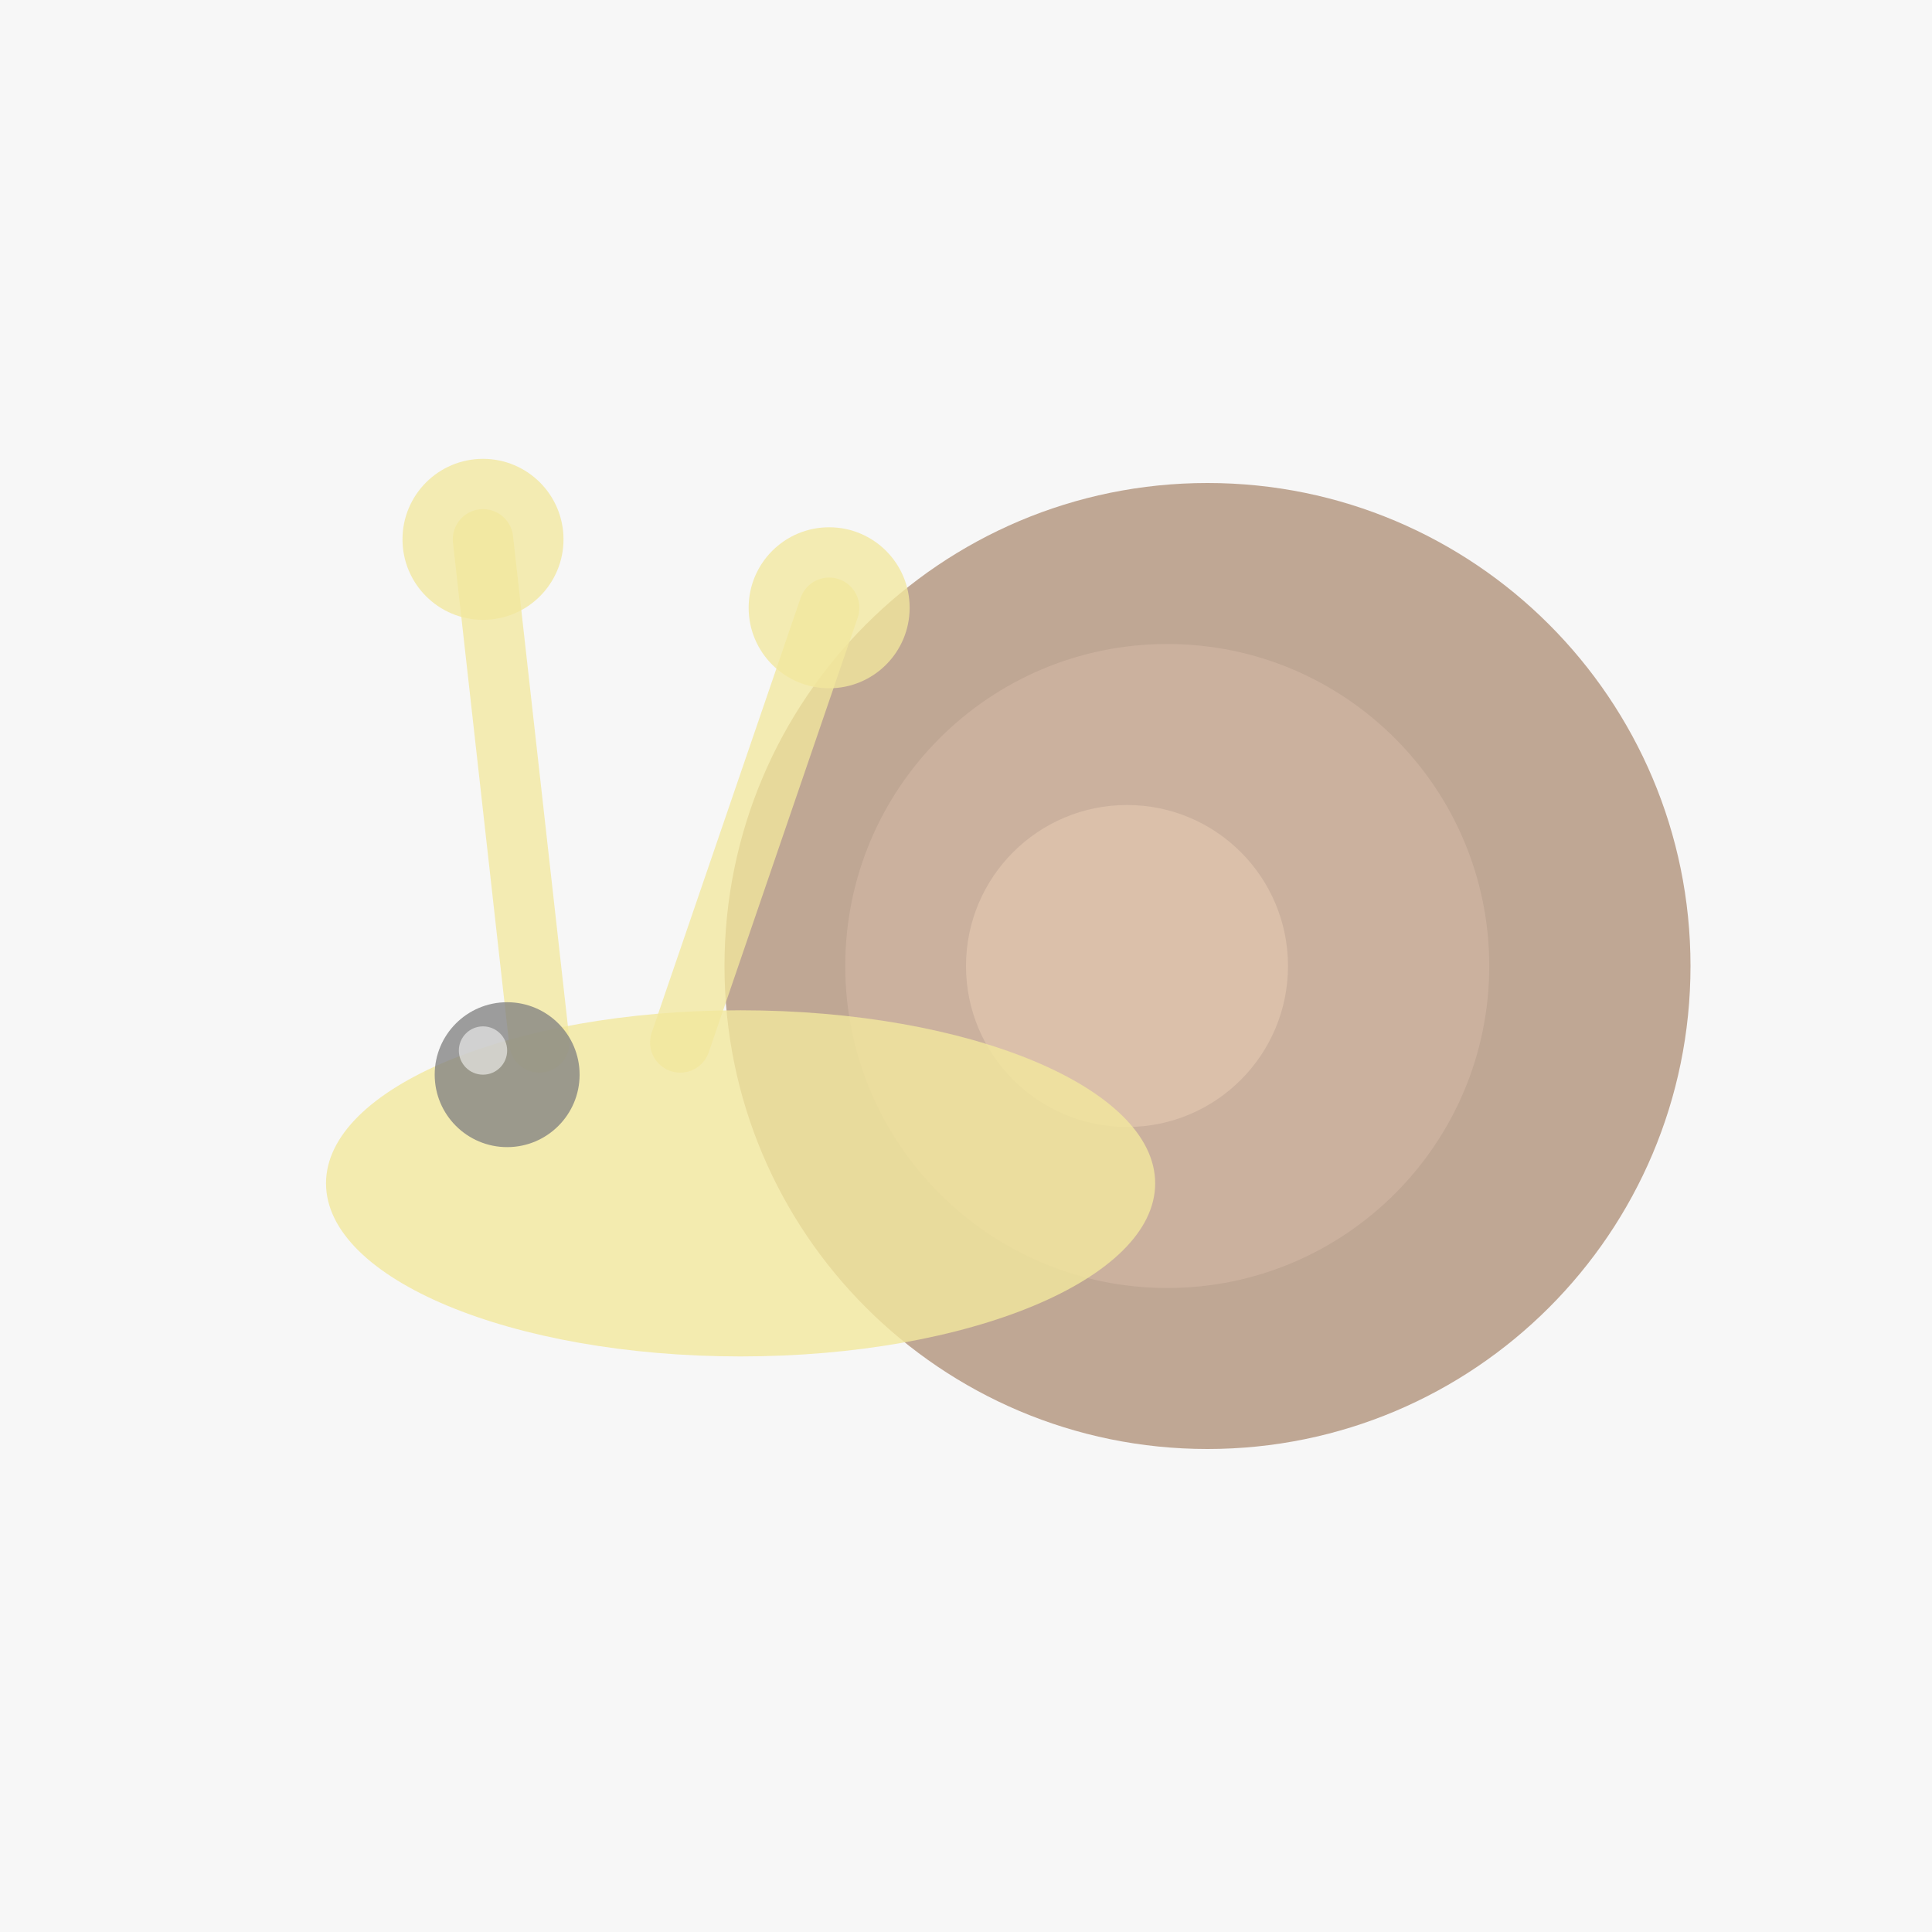
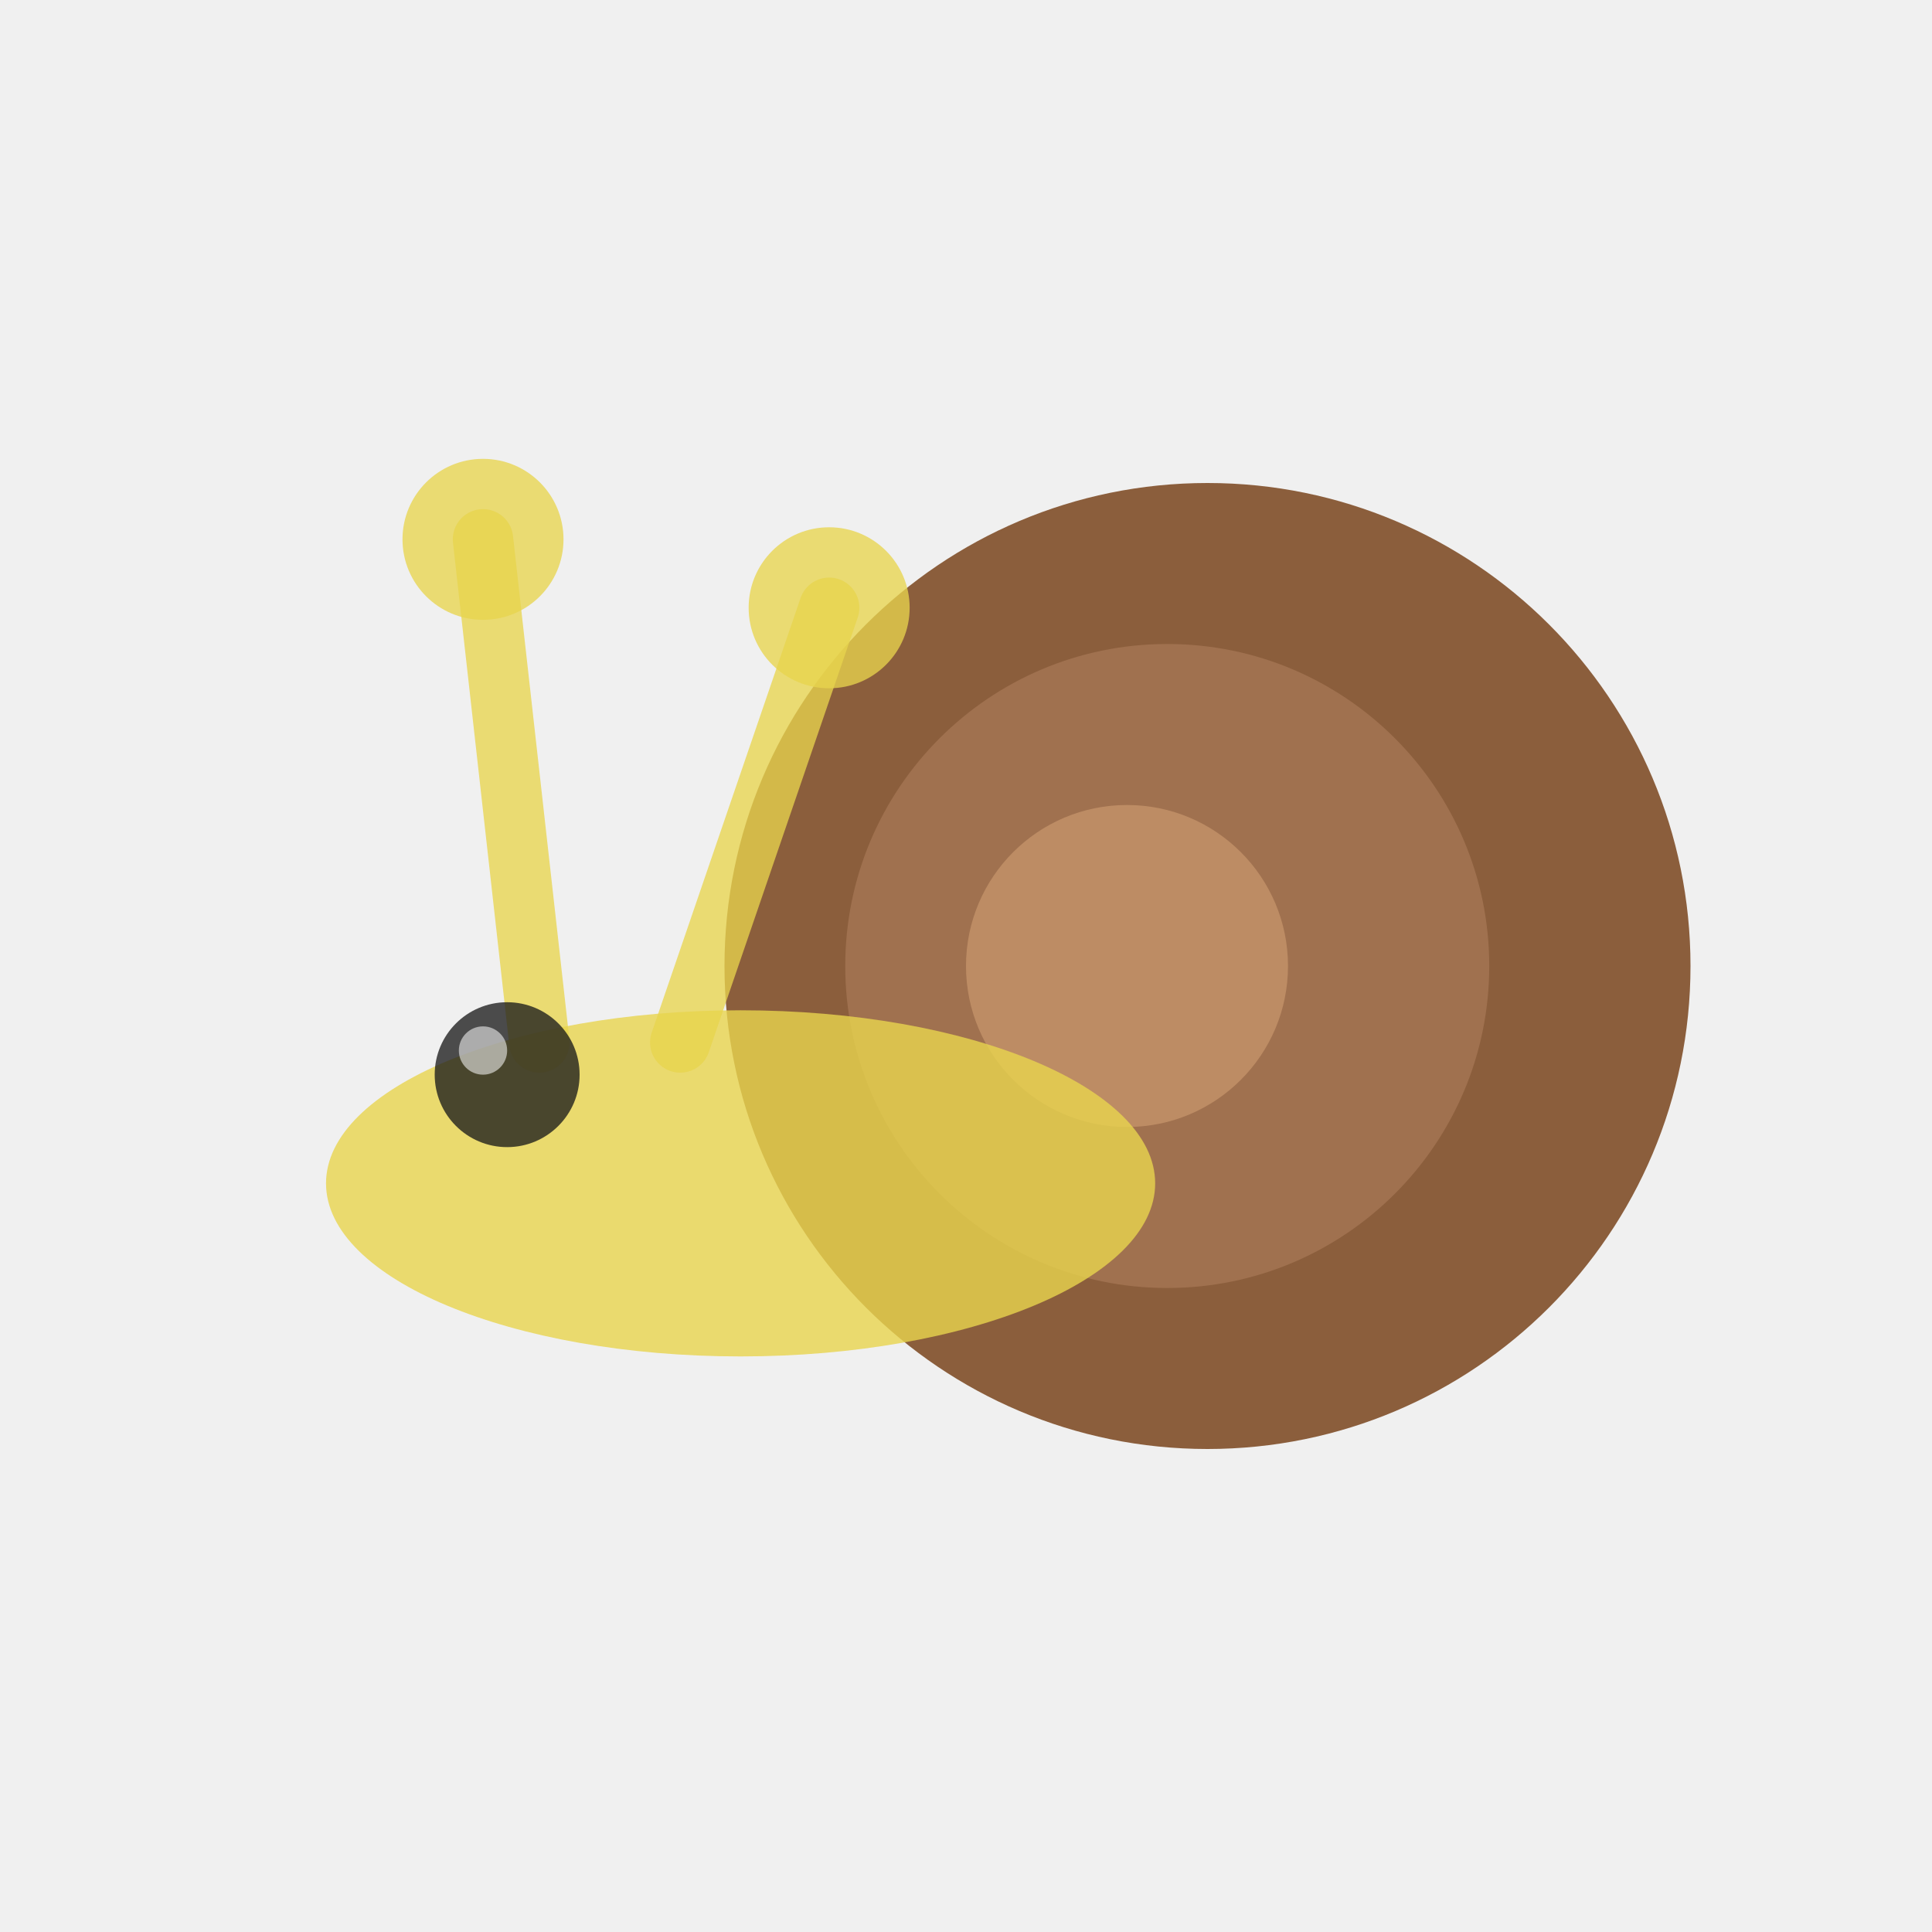
<svg xmlns="http://www.w3.org/2000/svg" viewBox="0 0 48 48" width="48" height="48">
  <g transform="translate(48,0) scale(-1,1)">
    <ellipse cx="16" cy="33" rx="4" ry="1.2" fill="#E8D44D" opacity="0.17" />
    <circle cx="18" cy="24" r="12" fill="#8B5E3C" />
    <circle cx="19" cy="24" r="8" fill="#A0714F" />
    <circle cx="20" cy="24" r="4" fill="#BD8C64" />
    <ellipse cx="29.6" cy="29.4" rx="10.3" ry="4.3" fill="#E8D44D" opacity="0.80" />
    <line x1="31.1" y1="25.9" x2="27.4" y2="15.1" stroke="#E8D44D" stroke-width="1.5" stroke-linecap="round" opacity="0.77" />
    <circle cx="27.4" cy="15.1" r="2" fill="#E8D44D" opacity="0.77" />
    <line x1="34.6" y1="25.9" x2="36.0" y2="13.4" stroke="#E8D44D" stroke-width="1.5" stroke-linecap="round" opacity="0.77" />
    <circle cx="36.0" cy="13.4" r="2" fill="#E8D44D" opacity="0.77" />
    <circle cx="35.4" cy="26.7" r="1.8" fill="#1a1a1a" opacity="0.77" />
    <circle cx="36.0" cy="26.1" r="0.6" fill="white" opacity="0.54" />
  </g>
-   <rect width="48" height="48" fill="white" opacity="0.45" />
</svg>
